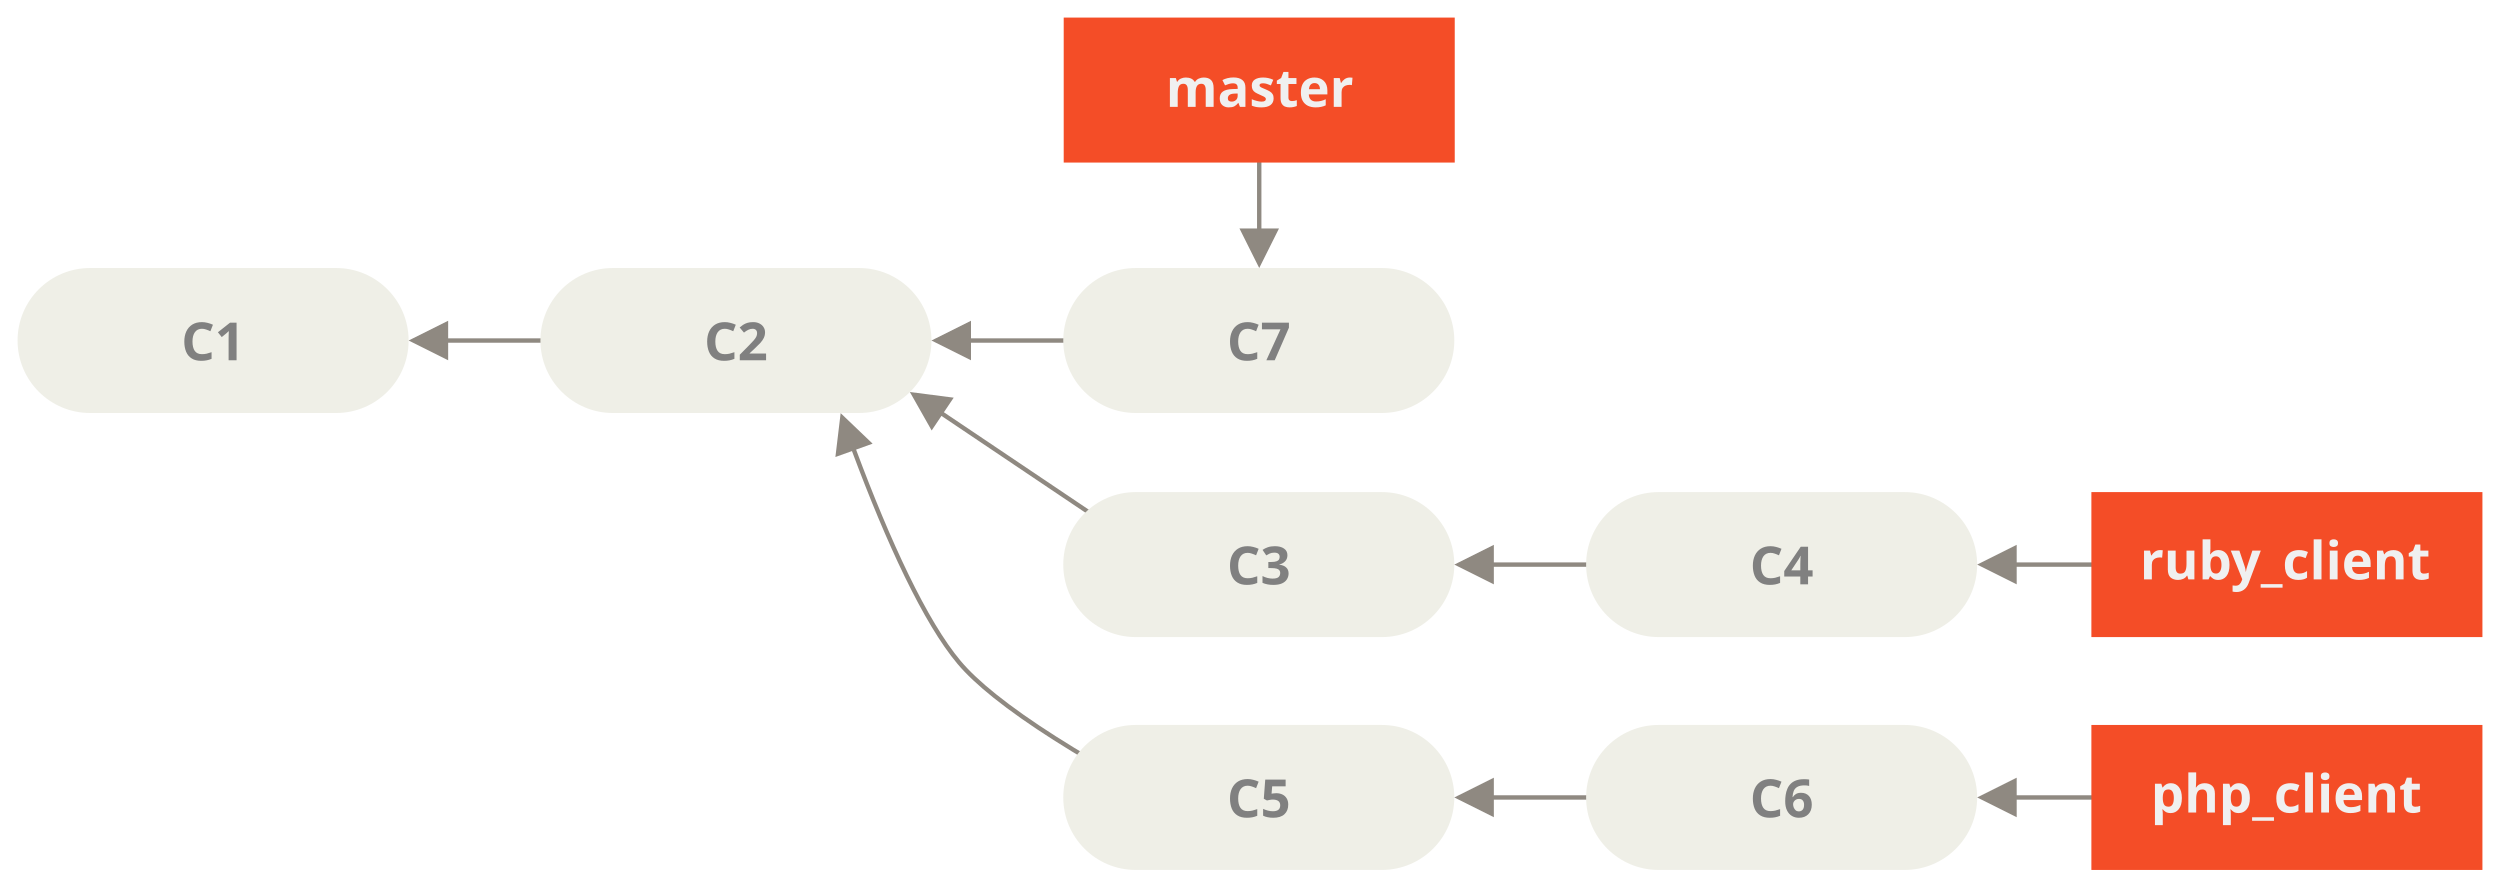
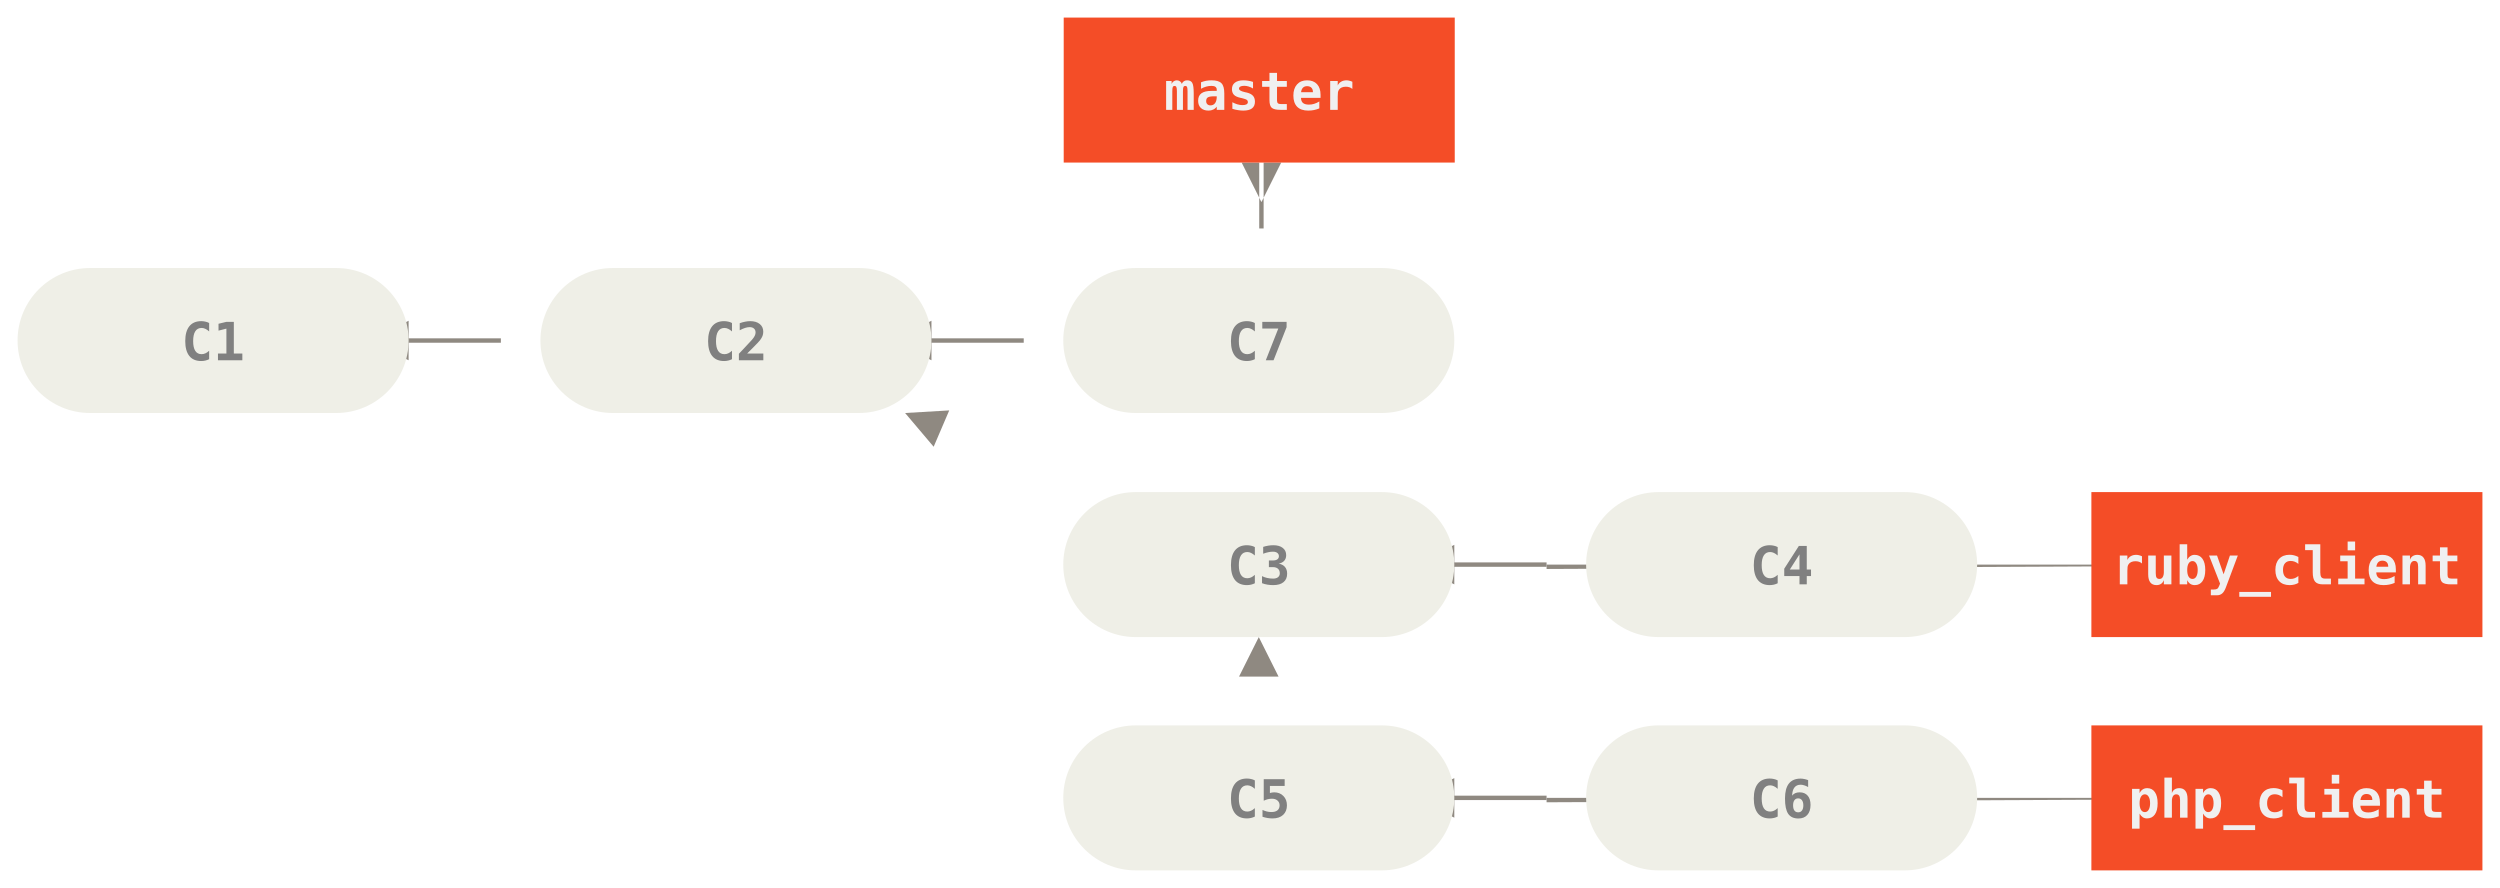
- <svg xmlns="http://www.w3.org/2000/svg" id="svg10295" version="1.1" viewBox="0 0 569 202">
-   <g id="g10483" transform="translate(-2,-5)">
-     <g id="Line-+-brown-2" transform="translate(6,66)" style="fill-rule:evenodd;fill:none">
-       <g id="brown">
-         <rect id="Rectangle-1" width="89" height="33" rx="16.5" ry="16.5" style="fill-rule:evenodd;fill:#efefe7" />
-         <text id="C6" font-size="12px" font-weight="700" style="fill:#979797;font-family:'Source Code Pro';font-size:12px;font-weight:700;text-anchor:middle">
-           <tspan id="tspan10196" x="44.5" y="21" style="fill:gray">C1</tspan>
-         </text>
-       </g>
-     </g>
-     <g id="Line-+-brown-3" transform="translate(95,66)" style="fill-rule:evenodd;fill:none">
-       <path id="Line" d="m9 16h45v1h-45v4l-9-4.5 9-4.5z" style="fill-rule:nonzero;fill:#8f8981" />
-       <g id="g10208" transform="translate(30)">
-         <rect id="rect10202" width="89" height="33" rx="16.5" ry="16.5" style="fill-rule:evenodd;fill:#efefe7" />
-         <text id="text10206" font-size="12px" font-weight="700" style="fill:#979797;font-family:'Source Code Pro';font-size:12px;font-weight:700;text-anchor:middle">
-           <tspan id="tspan10204" x="44.5" y="21" style="fill:gray">C2</tspan>
-         </text>
-       </g>
-     </g>
-     <path id="path10211" d="m223 82h45v1h-45v4l-9-4.5 9-4.5z" style="fill:#8f8981" />
-     <g id="g10219" transform="translate(244,66)" style="fill-rule:evenodd;fill:none">
-       <rect id="rect10213" width="89" height="33" rx="16.5" ry="16.5" style="fill-rule:evenodd;fill:#efefe7" />
-       <text id="text10217" font-size="12px" font-weight="700" style="fill:#979797;font-family:'Source Code Pro';font-size:12px;font-weight:700;text-anchor:middle">
-         <tspan id="tspan10215" x="44.5" y="21" style="fill:gray">C7</tspan>
-       </text>
-     </g>
-     <g id="Line-+-brown-5" transform="translate(209,94)" style="fill-rule:evenodd;fill:none">
-       <path id="path10221" d="m7.833 4.828 51.361 34.536-.558.83-51.361-34.536-2.232 3.319-4.958-8.756 9.98 1.288z" style="fill-rule:nonzero;fill:#8f8981" />
-       <g id="g10229" transform="translate(35,23)">
-         <rect id="rect10223" width="89" height="33" rx="16.5" ry="16.5" style="fill-rule:evenodd;fill:#efefe7" />
-         <text id="text10227" font-size="12px" font-weight="700" style="fill:#979797;font-family:'Source Code Pro';font-size:12px;font-weight:700;text-anchor:middle">
-           <tspan id="tspan10225" x="44.5" y="21" style="fill:gray">C3</tspan>
-         </text>
-       </g>
-     </g>
-     <g id="Line-+-brown-6" transform="translate(333,117)" style="fill-rule:evenodd;fill:none">
-       <path id="path10232" d="m9 16h45v1h-45v4l-9-4.5 9-4.5z" style="fill-rule:nonzero;fill:#8f8981" />
-       <g id="g10240" transform="translate(30)">
-         <rect id="rect10234" width="89" height="33" rx="16.5" ry="16.5" style="fill-rule:evenodd;fill:#efefe7" />
-         <text id="text10238" font-size="12px" font-weight="700" style="fill:#979797;font-family:'Source Code Pro';font-size:12px;font-weight:700;text-anchor:middle">
-           <tspan id="tspan10236" x="44.5" y="21" style="fill:gray">C4</tspan>
-         </text>
-       </g>
-     </g>
-     <g id="Line-+-brown-8" transform="translate(194,99)" style="fill-rule:evenodd;fill:none">
-       <path id="path10243" d="m2.846 8.33c7.771 20.863 16.2 39.044 23.823 48.109 1.957 2.328 4.665 4.86 8.039 7.563 3.805 3.047 8.391 6.26 13.591 9.575 5.561 3.546 11.521 7.02 17.481 10.278 2.086 1.14 4.023 2.172 5.761 3.077.608.317 1.148.595 1.613.832.279.142.47.239.569.288l.447.224-.448.894-.447-.224c-.101-.05-.294-.148-.575-.292-.468-.239-1.01-.518-1.62-.836-1.744-.908-3.687-1.943-5.779-3.087-5.979-3.268-11.957-6.754-17.539-10.313-5.228-3.333-9.843-6.566-13.678-9.638-3.422-2.741-6.175-5.316-8.18-7.7-7.725-9.187-16.185-27.435-23.999-48.415l-3.771 1.353 1.198-9.991 7.274 6.953z" style="fill-rule:nonzero;fill:#8f8981" />
-       <g id="g10251" transform="translate(50,71)">
-         <rect id="rect10245" width="89" height="33" rx="16.5" ry="16.5" style="fill-rule:evenodd;fill:#efefe7" />
-         <text id="text10249" font-size="12px" font-weight="700" style="fill:#979797;font-family:'Source Code Pro';font-size:12px;font-weight:700;text-anchor:middle">
-           <tspan id="tspan10247" x="44.5" y="21" style="fill:gray">C5</tspan>
-         </text>
-       </g>
-     </g>
-     <g id="Line-+-brown-7" transform="translate(333,170)" style="fill-rule:evenodd;fill:none">
-       <path id="path10254" d="m9 16h45v1h-45v4l-9-4.5 9-4.5z" style="fill-rule:nonzero;fill:#8f8981" />
-       <g id="g10262" transform="translate(30)">
-         <rect id="rect10256" width="89" height="33" rx="16.5" ry="16.5" style="fill-rule:evenodd;fill:#efefe7" />
-         <text id="text10260" font-size="12px" font-weight="700" style="fill:#979797;font-family:'Source Code Pro';font-size:12px;font-weight:700;text-anchor:middle">
-           <tspan id="tspan10258" x="44.5" y="21" style="fill:gray">C6</tspan>
-         </text>
-       </g>
-     </g>
-     <g id="g10381">
-       <path id="Line-2" transform="translate(246.1,9)" d="m42 48v-43h1v43h4l-4.5 9-4.5-9z" style="fill:#8f8981" />
-       <g id="g10374">
-         <rect id="Rectangle-2" transform="matrix(.83962 0 0 1 244.1 9)" width="106" height="33" style="fill-rule:evenodd;fill:#f44d27" />
-         <text id="master" transform="translate(235.7 9.316)" font-size="12px" font-weight="700" style="fill-rule:evenodd;fill:#979797;font-family:'Source Code Pro';font-size:12px;font-weight:700;text-anchor:middle">
-           <tspan id="tspan10267" x="53" y="20" style="fill:#f0f0f0">master</tspan>
-         </text>
-       </g>
-     </g>
-     <g id="g10403">
-       <path id="path10272" transform="translate(452,117)" d="m9 16h60v1h-60v4l-9-4.5 9-4.5z" style="fill:#8f8981" />
-       <g id="g10396">
-         <rect id="rect10274" transform="matrix(.83962 0 0 1 478 117)" width="106" height="33" style="fill-rule:evenodd;fill:#f44d27" />
-         <text id="text10278" transform="translate(469.1 116.87)" font-size="12px" font-weight="700" style="fill-rule:evenodd;fill:#979797;font-family:'Source Code Pro';font-size:12px;font-weight:700;text-anchor:middle">
-           <tspan id="tspan10276" x="53" y="20" style="fill:#f0f0f0">ruby_client</tspan>
-         </text>
-       </g>
-     </g>
-     <g id="g10423">
-       <path id="path10283" transform="translate(452,170)" d="m9 16h60v1h-60v4l-9-4.5 9-4.5z" style="fill:#8f8981" />
-       <g id="g10416">
-         <rect id="rect10285" transform="matrix(.83962 0 0 1 478 170)" width="106" height="33" style="fill-rule:evenodd;fill:#f44d27" />
-         <text id="text10289" transform="translate(469.37 169.93)" font-size="12px" font-weight="700" style="fill-rule:evenodd;fill:#979797;font-family:'Source Code Pro';font-size:12px;font-weight:700;text-anchor:middle">
-           <tspan id="tspan10287" x="53" y="20" style="fill:#f0f0f0">php_client</tspan>
-         </text>
-       </g>
-     </g>
+ <svg xmlns="http://www.w3.org/2000/svg" version="1.1" width="1138" height="404.2" viewBox="0 0 569 202.1">
+   <path d="m93 77h21v1h-21v4l-9-4.5 9-4.5z" fill="#8f8981" />
+   <path d="m212 77h21v1h-21v4l-9-4.5 9-4.5z" fill="#8f8981" />
+   <path d="M248 112 L214.272 97.545 L216.045 93.409 L206 94 L212.5 101.681 L214.272 97.545 Z" fill="#8f8981" />
+   <path d="m331 128h21v1h-21v4l-9-4.5 9-4.5z" fill="#8f8981" />
+   <path d="M286.5 165.1 L286.5 154 L291 154 L286.5 145 L282 154 L286.5 154 Z" fill="#8f8981" />
+   <path d="m331 181.1h21v1h-21v4l-9-4.5 9-4.5z" fill="#8f8981" />
+   <path d="m286.6 37v15h1v-15h4l-4.5 9-4.5-9z" fill="#8f8981" />
+   <path d="m565 128.5h-213v1h--213v4l9-4.5-9-4.5z" fill="#8f8981" />
+   <path d="m565 181.6h-213v1h--213v4l9-4.5-9-4.5z" fill="#8f8981" />
+   <g>
+     <rect x="4" y="61" width="89" height="33" rx="16.5" ry="16.5" fill="#efefe7" />
+     <text font-size="12px" font-weight="700" font-family="'JetBrains Mono', 'Source Code Pro', monospace" text-anchor="middle">
+       <tspan x="48.5" y="82" fill="gray">C1</tspan>
+     </text>
+   </g>
+   <g>
+     <rect x="123" y="61" width="89" height="33" rx="16.5" ry="16.5" fill="#efefe7" />
+     <text font-size="12px" font-weight="700" font-family="'JetBrains Mono', 'Source Code Pro', monospace" text-anchor="middle">
+       <tspan x="167.5" y="82" fill="gray">C2</tspan>
+     </text>
+   </g>
+   <g>
+     <rect x="242" y="61" width="89" height="33" rx="16.5" ry="16.5" fill="#efefe7" />
+     <text font-size="12px" font-weight="700" font-family="'JetBrains Mono', 'Source Code Pro', monospace" text-anchor="middle">
+       <tspan x="286.5" y="82" fill="gray">C7</tspan>
+     </text>
+   </g>
+   <g>
+     <rect x="242" y="112" width="89" height="33" rx="16.5" ry="16.5" fill="#efefe7" />
+     <text font-size="12px" font-weight="700" font-family="'JetBrains Mono', 'Source Code Pro', monospace" text-anchor="middle">
+       <tspan x="286.5" y="133" fill="gray">C3</tspan>
+     </text>
+   </g>
+   <g>
+     <rect x="361" y="112" width="89" height="33" rx="16.5" ry="16.5" fill="#efefe7" />
+     <text font-size="12px" font-weight="700" font-family="'JetBrains Mono', 'Source Code Pro', monospace" text-anchor="middle">
+       <tspan x="405.5" y="133" fill="gray">C4</tspan>
+     </text>
+   </g>
+   <g>
+     <rect x="242" y="165.1" width="89" height="33" rx="16.5" ry="16.5" fill="#efefe7" />
+     <text font-size="12px" font-weight="700" font-family="'JetBrains Mono', 'Source Code Pro', monospace" text-anchor="middle">
+       <tspan x="286.5" y="186.1" fill="gray">C5</tspan>
+     </text>
+   </g>
+   <g>
+     <rect x="361" y="165.1" width="89" height="33" rx="16.5" ry="16.5" fill="#efefe7" />
+     <text font-size="12px" font-weight="700" font-family="'JetBrains Mono', 'Source Code Pro', monospace" text-anchor="middle">
+       <tspan x="405.5" y="186.1" fill="gray">C6</tspan>
+     </text>
+   </g>
+   <g>
+     <rect x="242.1" y="4" width="89" height="33" fill="#f44d27" />
+     <text font-size="12px" font-weight="700" font-family="'JetBrains Mono', 'Source Code Pro', monospace" text-anchor="middle">
+       <tspan x="286.6" y="25" fill="#f0f0f0">master</tspan>
+     </text>
+   </g>
+   <g>
+     <rect x="476" y="112" width="89" height="33" fill="#f44d27" />
+     <text font-size="12px" font-weight="700" font-family="'JetBrains Mono', 'Source Code Pro', monospace" text-anchor="middle">
+       <tspan x="520.5" y="133" fill="#f0f0f0">ruby_client</tspan>
+     </text>
+   </g>
+   <g>
+     <rect x="476" y="165.1" width="89" height="33" fill="#f44d27" />
+     <text font-size="12px" font-weight="700" font-family="'JetBrains Mono', 'Source Code Pro', monospace" text-anchor="middle">
+       <tspan x="520.5" y="186.1" fill="#f0f0f0">php_client</tspan>
+     </text>
  </g>
</svg>
